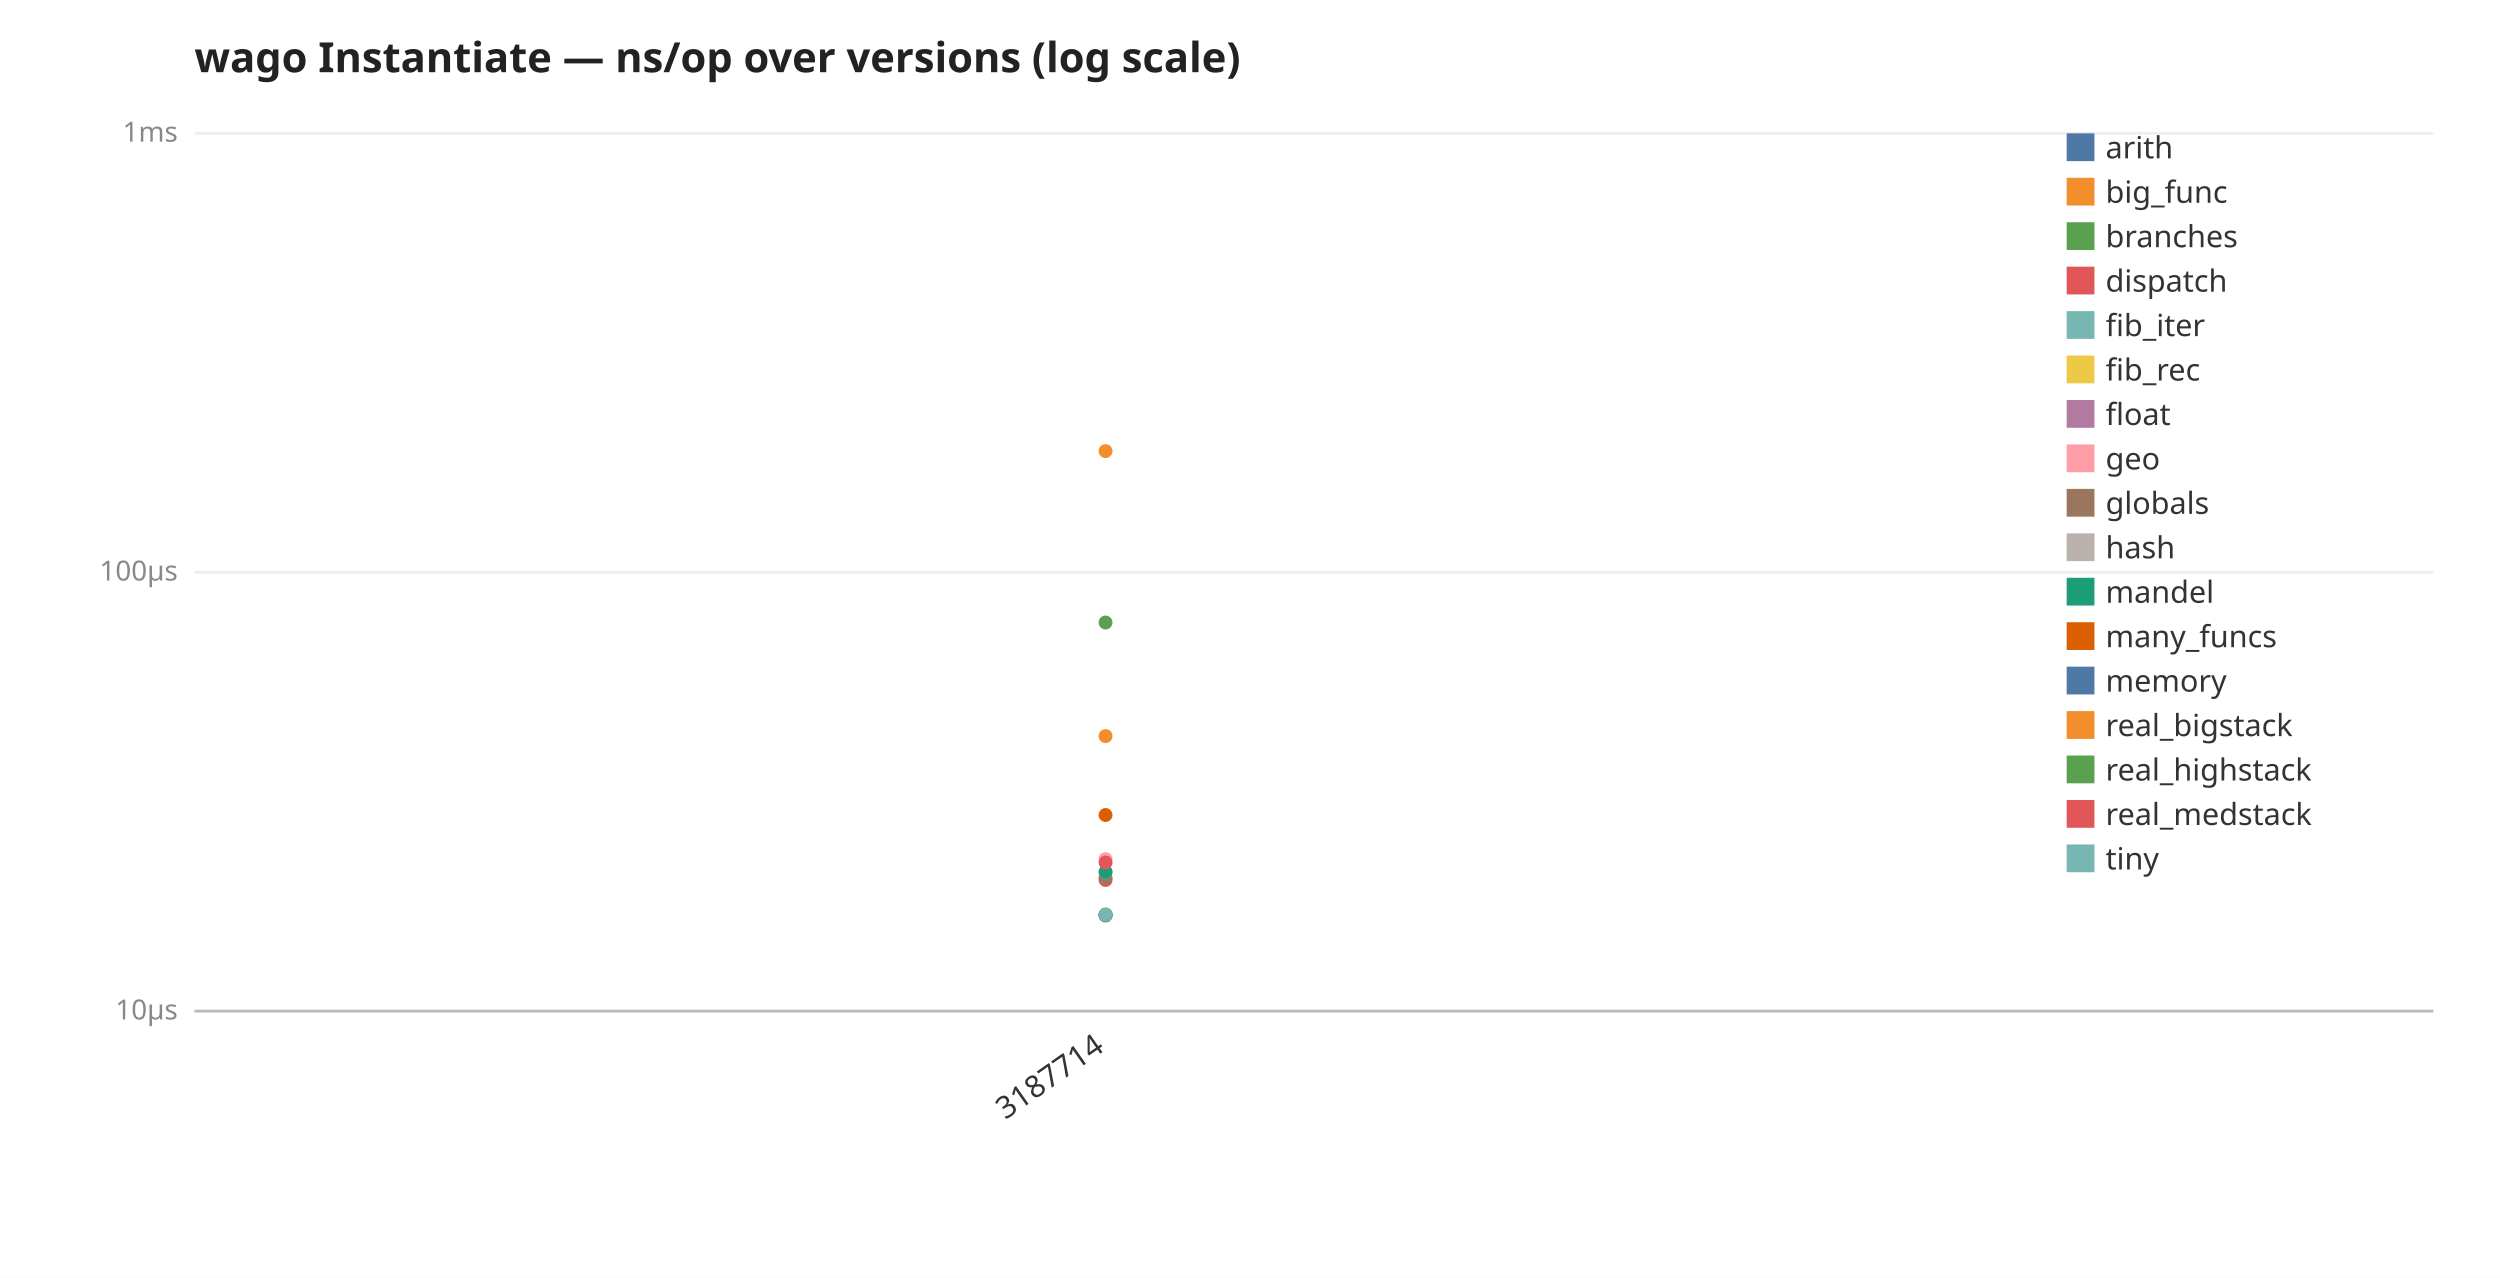
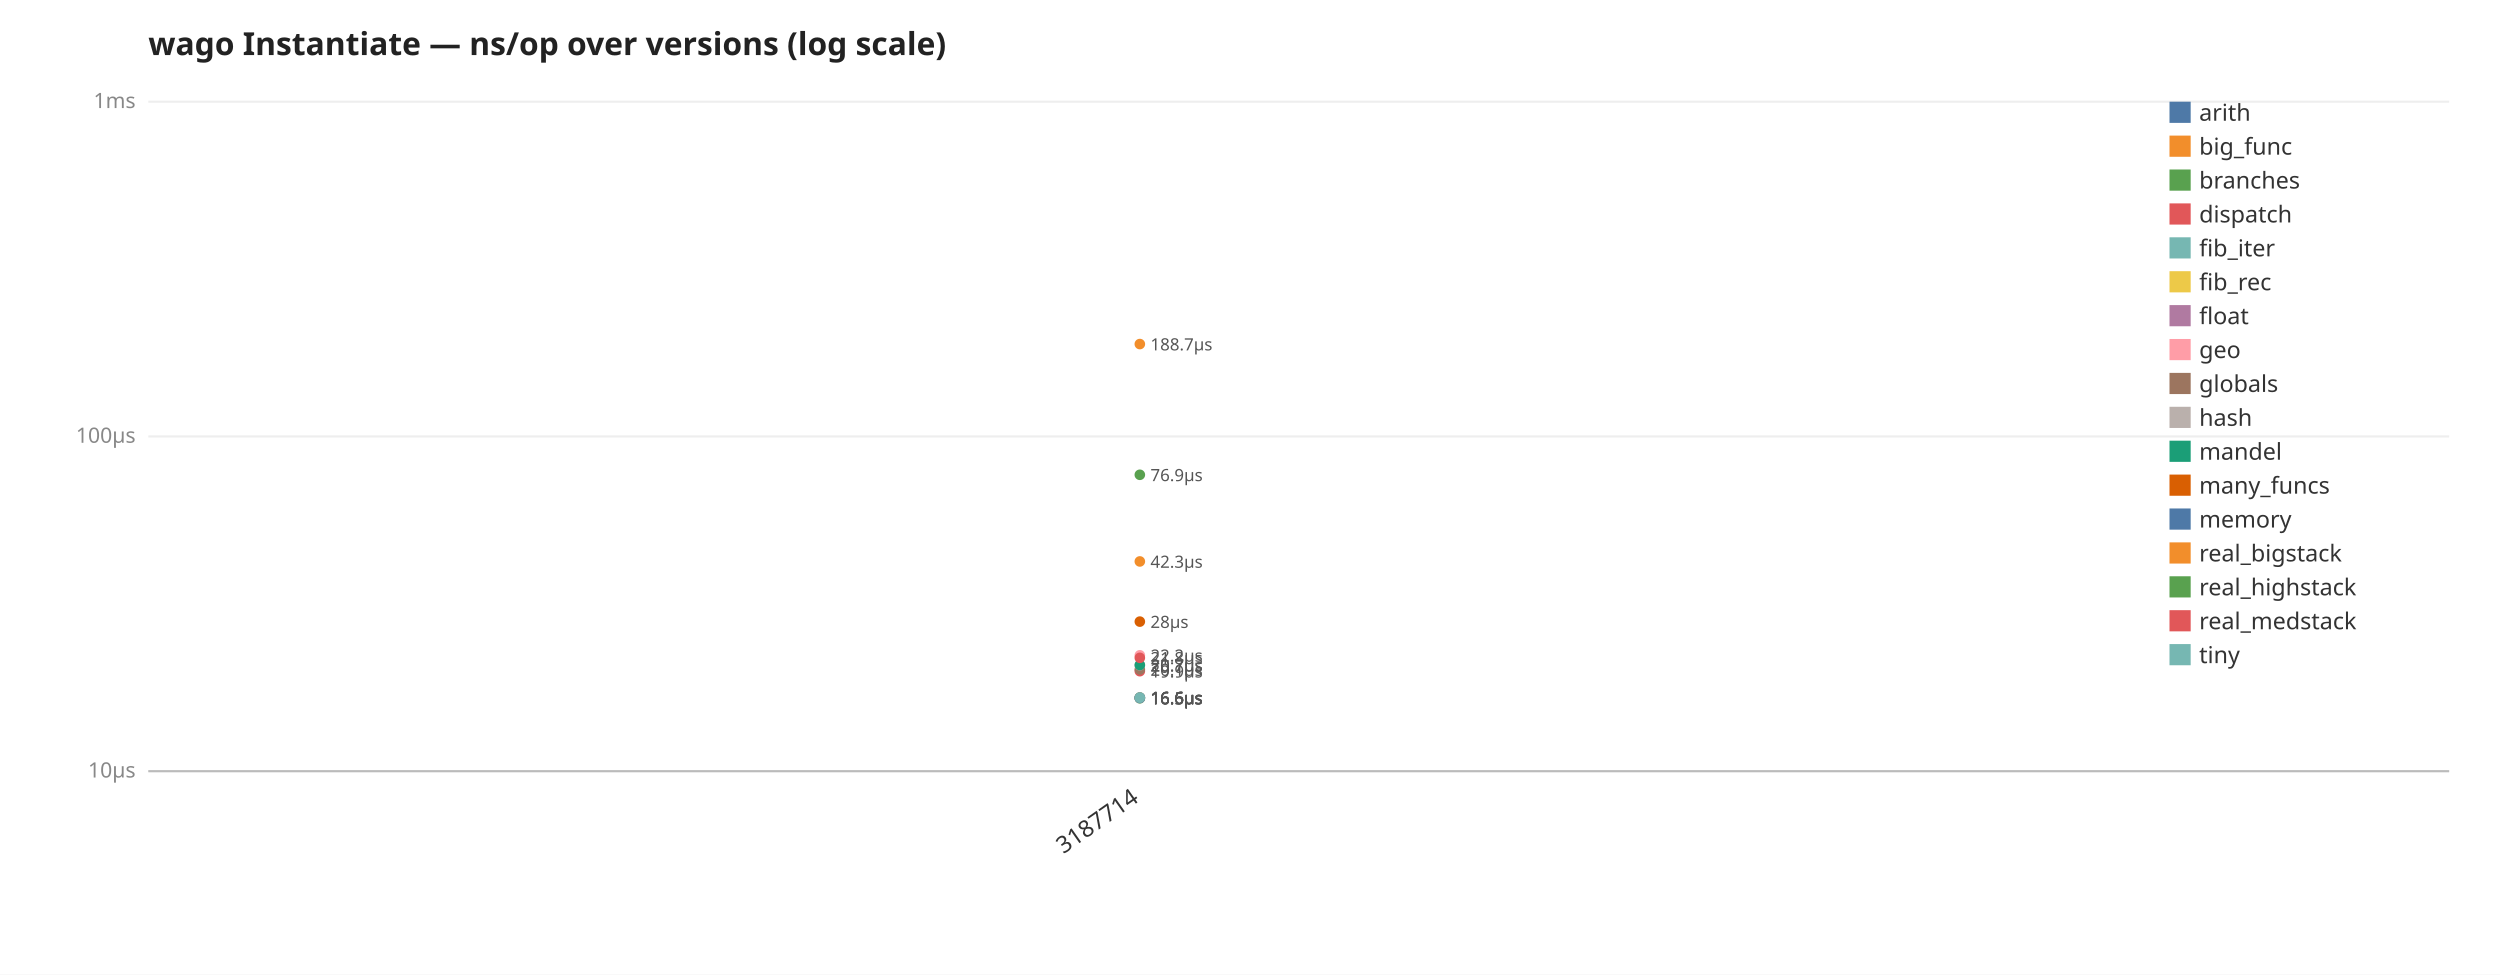
- <svg xmlns="http://www.w3.org/2000/svg" width="900" height="460" viewBox="0 0 900 460" font-family="ui-sans-serif,system-ui,sans-serif">
-   <style>.val{font-size:10px;fill:#444}.cat{font-size:11px;fill:#333}.leg{font-size:11px;fill:#333}.ax{font-size:10px;fill:#888}.grid{stroke:#eee}.axis{stroke:#bbb}</style>
-   <rect width="900" height="460" fill="#fff" />
+ <svg xmlns="http://www.w3.org/2000/svg" width="1180" height="460" viewBox="0 0 1180 460" font-family="ui-sans-serif,system-ui,sans-serif">
+   <style>.val{font-size:10px;fill:#444}.bval{font-size:8px;fill:#555}.cat{font-size:11px;fill:#333}.leg{font-size:11px;fill:#333}.ax{font-size:10px;fill:#888}.grid{stroke:#eee}.axis{stroke:#bbb}</style>
+   <rect width="1180" height="460" fill="#fff" />
  <text x="70" y="26" font-size="15" font-weight="600" fill="#222">wago Instantiate — ns/op over versions (log scale)</text>
-   <line x1="70" y1="364.0" x2="876" y2="364.0" class="grid" />
+   <line x1="70" y1="364.0" x2="1156" y2="364.0" class="grid" />
  <text x="64" y="367.0" class="ax" text-anchor="end">10µs</text>
-   <line x1="70" y1="206.0" x2="876" y2="206.0" class="grid" />
+   <line x1="70" y1="206.0" x2="1156" y2="206.0" class="grid" />
  <text x="64" y="209.0" class="ax" text-anchor="end">100µs</text>
-   <line x1="70" y1="48.0" x2="876" y2="48.0" class="grid" />
+   <line x1="70" y1="48.0" x2="1156" y2="48.0" class="grid" />
  <text x="64" y="51.0" class="ax" text-anchor="end">1ms</text>
-   <circle cx="398.0" cy="329.3" r="2.5" fill="#4e79a7" />
-   <rect x="744.0" y="48.0" width="10" height="10" fill="#4e79a7" />
-   <text x="758.0" y="57.0" class="leg" text-anchor="start">arith</text>
-   <circle cx="398.0" cy="265.0" r="2.5" fill="#f28e2b" />
-   <rect x="744.0" y="64.0" width="10" height="10" fill="#f28e2b" />
-   <text x="758.0" y="73.0" class="leg" text-anchor="start">big_func</text>
-   <circle cx="398.0" cy="329.6" r="2.5" fill="#59a14f" />
-   <rect x="744.0" y="80.0" width="10" height="10" fill="#59a14f" />
-   <text x="758.0" y="89.0" class="leg" text-anchor="start">branches</text>
-   <circle cx="398.0" cy="316.8" r="2.5" fill="#e15759" />
-   <rect x="744.0" y="96.0" width="10" height="10" fill="#e15759" />
-   <text x="758.0" y="105.0" class="leg" text-anchor="start">dispatch</text>
-   <circle cx="398.0" cy="329.2" r="2.5" fill="#76b7b2" />
-   <rect x="744.0" y="112.0" width="10" height="10" fill="#76b7b2" />
-   <text x="758.0" y="121.0" class="leg" text-anchor="start">fib_iter</text>
-   <circle cx="398.0" cy="329.3" r="2.5" fill="#edc948" />
-   <rect x="744.0" y="128.0" width="10" height="10" fill="#edc948" />
-   <text x="758.0" y="137.0" class="leg" text-anchor="start">fib_rec</text>
-   <circle cx="398.0" cy="329.4" r="2.5" fill="#b07aa1" />
-   <rect x="744.0" y="144.0" width="10" height="10" fill="#b07aa1" />
-   <text x="758.0" y="153.0" class="leg" text-anchor="start">float</text>
-   <circle cx="398.0" cy="309.3" r="2.5" fill="#ff9da7" />
-   <rect x="744.0" y="160.0" width="10" height="10" fill="#ff9da7" />
-   <text x="758.0" y="169.0" class="leg" text-anchor="start">geo</text>
-   <circle cx="398.0" cy="316.0" r="2.5" fill="#9c755f" />
-   <rect x="744.0" y="176.0" width="10" height="10" fill="#9c755f" />
-   <text x="758.0" y="185.0" class="leg" text-anchor="start">globals</text>
-   <circle cx="398.0" cy="314.0" r="2.5" fill="#bab0ac" />
-   <rect x="744.0" y="192.0" width="10" height="10" fill="#bab0ac" />
-   <text x="758.0" y="201.0" class="leg" text-anchor="start">hash</text>
-   <circle cx="398.0" cy="313.9" r="2.5" fill="#1b9e77" />
-   <rect x="744.0" y="208.0" width="10" height="10" fill="#1b9e77" />
-   <text x="758.0" y="217.0" class="leg" text-anchor="start">mandel</text>
-   <circle cx="398.0" cy="293.4" r="2.5" fill="#d95f02" />
-   <rect x="744.0" y="224.0" width="10" height="10" fill="#d95f02" />
-   <text x="758.0" y="233.0" class="leg" text-anchor="start">many_funcs</text>
-   <circle cx="398.0" cy="329.4" r="2.5" fill="#4e79a7" />
-   <rect x="744.0" y="240.0" width="10" height="10" fill="#4e79a7" />
-   <text x="758.0" y="249.0" class="leg" text-anchor="start">memory</text>
-   <circle cx="398.0" cy="162.4" r="2.5" fill="#f28e2b" />
-   <rect x="744.0" y="256.0" width="10" height="10" fill="#f28e2b" />
-   <text x="758.0" y="265.0" class="leg" text-anchor="start">real_bigstack</text>
-   <circle cx="398.0" cy="224.1" r="2.5" fill="#59a14f" />
-   <rect x="744.0" y="272.0" width="10" height="10" fill="#59a14f" />
-   <text x="758.0" y="281.0" class="leg" text-anchor="start">real_highstack</text>
-   <circle cx="398.0" cy="310.5" r="2.5" fill="#e15759" />
-   <rect x="744.0" y="288.0" width="10" height="10" fill="#e15759" />
-   <text x="758.0" y="297.0" class="leg" text-anchor="start">real_medstack</text>
-   <circle cx="398.0" cy="329.3" r="2.5" fill="#76b7b2" />
-   <rect x="744.0" y="304.0" width="10" height="10" fill="#76b7b2" />
-   <text x="758.0" y="313.0" class="leg" text-anchor="start">tiny</text>
-   <text x="398.0" y="378.0" class="cat" text-anchor="end" transform="rotate(-35 398.0 378.0)">3187714</text>
-   <line x1="70" y1="364.0" x2="876" y2="364.0" class="axis" />
+   <circle cx="538.0" cy="329.3" r="2.5" fill="#4e79a7" />
+   <text x="543.0" y="332.3" class="bval" text-anchor="start">16.6µs</text>
+   <rect x="1024.0" y="48.0" width="10" height="10" fill="#4e79a7" />
+   <text x="1038.0" y="57.0" class="leg" text-anchor="start">arith</text>
+   <circle cx="538.0" cy="265.0" r="2.5" fill="#f28e2b" />
+   <text x="543.0" y="268.0" class="bval" text-anchor="start">42.3µs</text>
+   <rect x="1024.0" y="64.0" width="10" height="10" fill="#f28e2b" />
+   <text x="1038.0" y="73.0" class="leg" text-anchor="start">big_func</text>
+   <circle cx="538.0" cy="329.6" r="2.5" fill="#59a14f" />
+   <text x="543.0" y="332.6" class="bval" text-anchor="start">16.5µs</text>
+   <rect x="1024.0" y="80.0" width="10" height="10" fill="#59a14f" />
+   <text x="1038.0" y="89.0" class="leg" text-anchor="start">branches</text>
+   <circle cx="538.0" cy="316.8" r="2.5" fill="#e15759" />
+   <text x="543.0" y="319.8" class="bval" text-anchor="start">19.9µs</text>
+   <rect x="1024.0" y="96.0" width="10" height="10" fill="#e15759" />
+   <text x="1038.0" y="105.0" class="leg" text-anchor="start">dispatch</text>
+   <circle cx="538.0" cy="329.2" r="2.5" fill="#76b7b2" />
+   <text x="543.0" y="332.2" class="bval" text-anchor="start">16.6µs</text>
+   <rect x="1024.0" y="112.0" width="10" height="10" fill="#76b7b2" />
+   <text x="1038.0" y="121.0" class="leg" text-anchor="start">fib_iter</text>
+   <circle cx="538.0" cy="329.3" r="2.5" fill="#edc948" />
+   <text x="543.0" y="332.3" class="bval" text-anchor="start">16.6µs</text>
+   <rect x="1024.0" y="128.0" width="10" height="10" fill="#edc948" />
+   <text x="1038.0" y="137.0" class="leg" text-anchor="start">fib_rec</text>
+   <circle cx="538.0" cy="329.4" r="2.5" fill="#b07aa1" />
+   <text x="543.0" y="332.4" class="bval" text-anchor="start">16.5µs</text>
+   <rect x="1024.0" y="144.0" width="10" height="10" fill="#b07aa1" />
+   <text x="1038.0" y="153.0" class="leg" text-anchor="start">float</text>
+   <circle cx="538.0" cy="309.3" r="2.5" fill="#ff9da7" />
+   <text x="543.0" y="312.3" class="bval" text-anchor="start">22.2µs</text>
+   <rect x="1024.0" y="160.0" width="10" height="10" fill="#ff9da7" />
+   <text x="1038.0" y="169.0" class="leg" text-anchor="start">geo</text>
+   <circle cx="538.0" cy="316.0" r="2.5" fill="#9c755f" />
+   <text x="543.0" y="319.0" class="bval" text-anchor="start">20.1µs</text>
+   <rect x="1024.0" y="176.0" width="10" height="10" fill="#9c755f" />
+   <text x="1038.0" y="185.0" class="leg" text-anchor="start">globals</text>
+   <circle cx="538.0" cy="314.0" r="2.5" fill="#bab0ac" />
+   <text x="543.0" y="317.0" class="bval" text-anchor="start">20.7µs</text>
+   <rect x="1024.0" y="192.0" width="10" height="10" fill="#bab0ac" />
+   <text x="1038.0" y="201.0" class="leg" text-anchor="start">hash</text>
+   <circle cx="538.0" cy="313.9" r="2.5" fill="#1b9e77" />
+   <text x="543.0" y="316.9" class="bval" text-anchor="start">20.7µs</text>
+   <rect x="1024.0" y="208.0" width="10" height="10" fill="#1b9e77" />
+   <text x="1038.0" y="217.0" class="leg" text-anchor="start">mandel</text>
+   <circle cx="538.0" cy="293.4" r="2.5" fill="#d95f02" />
+   <text x="543.0" y="296.4" class="bval" text-anchor="start">28µs</text>
+   <rect x="1024.0" y="224.0" width="10" height="10" fill="#d95f02" />
+   <text x="1038.0" y="233.0" class="leg" text-anchor="start">many_funcs</text>
+   <circle cx="538.0" cy="329.4" r="2.5" fill="#4e79a7" />
+   <text x="543.0" y="332.4" class="bval" text-anchor="start">16.6µs</text>
+   <rect x="1024.0" y="240.0" width="10" height="10" fill="#4e79a7" />
+   <text x="1038.0" y="249.0" class="leg" text-anchor="start">memory</text>
+   <circle cx="538.0" cy="162.4" r="2.5" fill="#f28e2b" />
+   <text x="543.0" y="165.4" class="bval" text-anchor="start">188.7µs</text>
+   <rect x="1024.0" y="256.0" width="10" height="10" fill="#f28e2b" />
+   <text x="1038.0" y="265.0" class="leg" text-anchor="start">real_bigstack</text>
+   <circle cx="538.0" cy="224.1" r="2.5" fill="#59a14f" />
+   <text x="543.0" y="227.1" class="bval" text-anchor="start">76.9µs</text>
+   <rect x="1024.0" y="272.0" width="10" height="10" fill="#59a14f" />
+   <text x="1038.0" y="281.0" class="leg" text-anchor="start">real_highstack</text>
+   <circle cx="538.0" cy="310.5" r="2.5" fill="#e15759" />
+   <text x="543.0" y="313.5" class="bval" text-anchor="start">21.8µs</text>
+   <rect x="1024.0" y="288.0" width="10" height="10" fill="#e15759" />
+   <text x="1038.0" y="297.0" class="leg" text-anchor="start">real_medstack</text>
+   <circle cx="538.0" cy="329.3" r="2.5" fill="#76b7b2" />
+   <text x="543.0" y="332.3" class="bval" text-anchor="start">16.6µs</text>
+   <rect x="1024.0" y="304.0" width="10" height="10" fill="#76b7b2" />
+   <text x="1038.0" y="313.0" class="leg" text-anchor="start">tiny</text>
+   <text x="538.0" y="378.0" class="cat" text-anchor="end" transform="rotate(-35 538.0 378.0)">3187714</text>
+   <line x1="70" y1="364.0" x2="1156" y2="364.0" class="axis" />
</svg>
